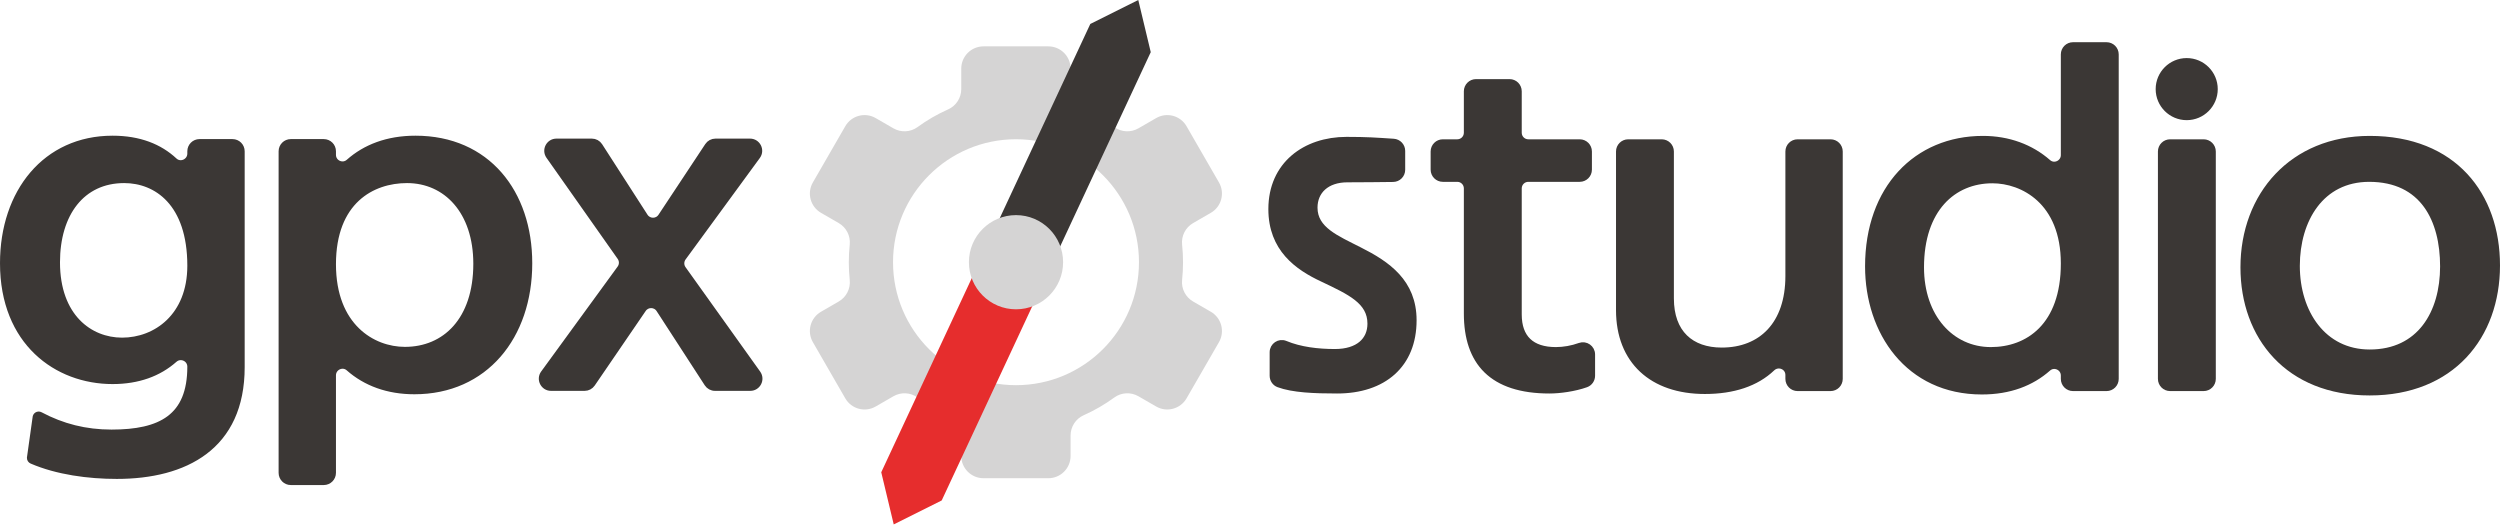
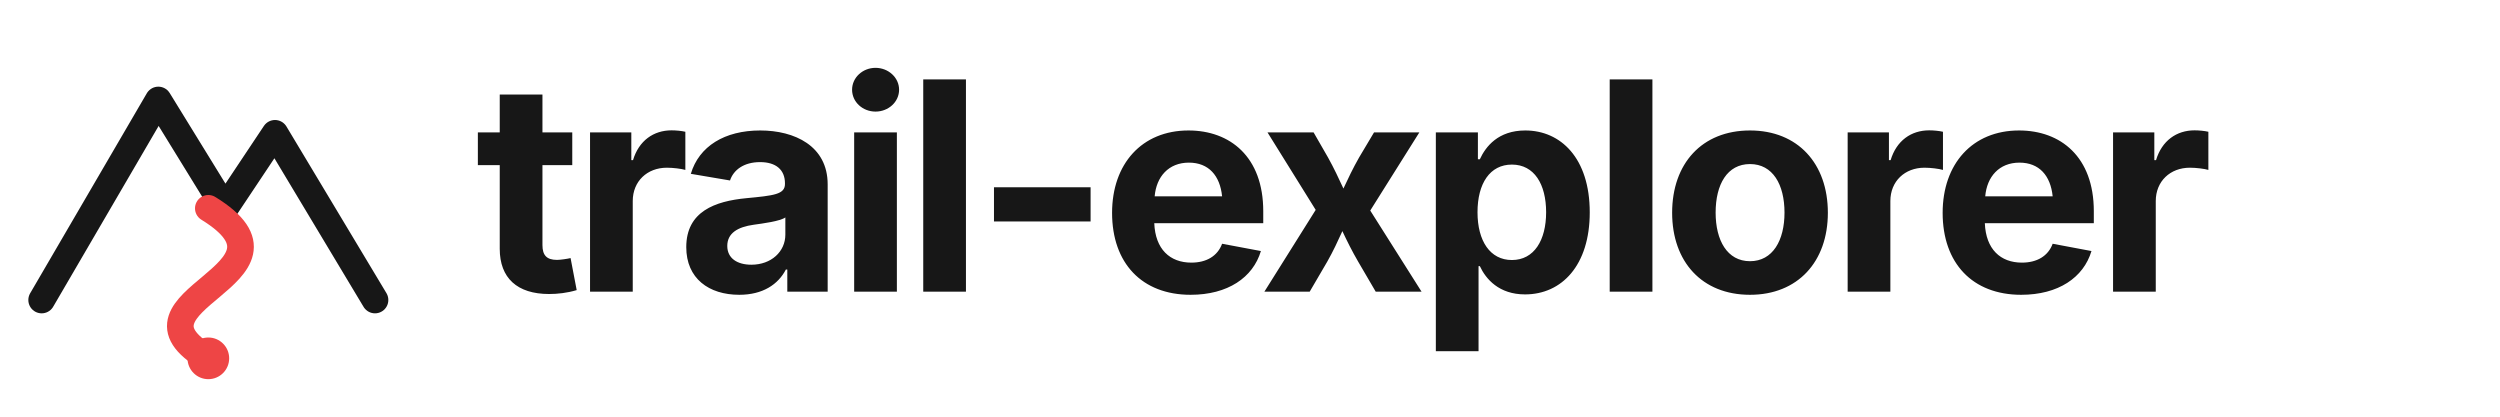
- <svg xmlns="http://www.w3.org/2000/svg" version="1.1" id="svg2" width="1181.277" height="247.793" viewBox="0 0 1181.277 247.793">
-   <defs id="defs6">
-     <clipPath clipPathUnits="userSpaceOnUse" id="clipPath16">
-       <path d="M 0,630 H 1200 V 0 H 0 Z" id="path14" />
-     </clipPath>
-   </defs>
-   <g id="g8" transform="matrix(1.333333,0,0,-1.333333,-209.3617,543.7931)">
-     <g id="g10">
-       <g id="g12" clip-path="url(#clipPath16)">
-         <g id="g18" transform="translate(224.4053,313.6836)">
-           <path d="m 0,0 c 0,22.193 -11.968,30.28 -23.375,30.28 -14.959,0 -23.749,-11.871 -23.749,-29.075 0,-19.269 11.594,-27.699 23.001,-27.699 C -12.155,-26.494 0,-17.893 0,0 m 15.006,43.871 c 1.833,0 3.32,-1.486 3.32,-3.32 v -76.508 c 0,-28.387 -20.196,-38.602 -44.319,-38.602 -10.021,0 -21.107,1.47 -30.145,5.366 -0.433,0.186 -0.709,0.618 -0.709,1.089 l 2,14.243 c 0,0.884 0.936,1.458 1.718,1.043 7.85,-4.171 16.044,-6.257 25.266,-6.257 17.391,0 27.863,5.398 27.863,23.291 0,2.866 -3.378,4.372 -5.524,2.471 -5.548,-4.914 -12.87,-7.633 -21.965,-7.633 -19.822,0 -38.895,13.763 -38.895,41.806 0,25.29 15.147,44.215 38.895,44.215 9.531,0 16.72,-2.931 21.964,-7.818 C -3.429,35.304 0,36.87 0,39.734 v 0.817 c 0,1.834 1.486,3.32 3.319,3.32 z" style="display:inline;fill:#3b3735;fill-opacity:1;fill-rule:nonzero;stroke:none" id="path20" />
-         </g>
-         <g id="g22" transform="translate(224.4053,313.6836)">
-           <path d="m 0,0 c 0,22.193 -11.968,30.28 -23.375,30.28 -14.959,0 -23.749,-11.871 -23.749,-29.075 0,-19.269 11.594,-27.699 23.001,-27.699 C -12.155,-26.494 0,-17.893 0,0 Z m 15.006,43.871 c 1.833,0 3.32,-1.486 3.32,-3.32 v -76.508 c 0,-28.387 -20.196,-38.602 -44.319,-38.602 -10.021,0 -21.107,1.47 -30.145,5.366 -0.433,0.186 -0.709,0.618 -0.709,1.089 l 2,14.243 c 0,0.884 0.936,1.458 1.718,1.043 7.85,-4.171 16.044,-6.257 25.266,-6.257 17.391,0 27.863,5.398 27.863,23.291 0,2.866 -3.378,4.372 -5.524,2.471 -5.548,-4.914 -12.87,-7.633 -21.965,-7.633 -19.822,0 -38.895,13.763 -38.895,41.806 0,25.29 15.147,44.215 38.895,44.215 9.531,0 16.72,-2.931 21.964,-7.818 C -3.429,35.304 0,36.87 0,39.734 v 0.817 c 0,1.834 1.486,3.32 3.319,3.32 z" style="fill:none;stroke:#3b3735;stroke-width:2;stroke-linecap:butt;stroke-linejoin:miter;stroke-miterlimit:10;stroke-dasharray:none;stroke-opacity:1" id="path24" />
-         </g>
-         <g id="g26" transform="translate(325.7568,314.3716)">
-           <path d="m 0,0 c 0,18.581 -10.659,29.592 -24.497,29.592 -12.341,0 -26.179,-7.399 -26.179,-29.764 0,-22.021 14.025,-30.279 25.432,-30.279 C -11.033,-30.451 0,-19.957 0,0 m -50.676,38.597 c 0,-2.85 3.367,-4.388 5.499,-2.495 5.86,5.202 13.751,8.285 23.673,8.285 25.431,0 40.391,-19.097 40.391,-44.215 0,-25.978 -15.708,-45.419 -40.765,-45.419 -9.372,0 -17.28,2.888 -23.33,8.232 -2.121,1.873 -5.468,0.301 -5.468,-2.528 v -34.556 c 0,-1.833 -1.486,-3.319 -3.32,-3.319 h -11.686 c -1.834,0 -3.319,1.486 -3.319,3.319 V 39.863 c 0,1.834 1.485,3.32 3.319,3.32 h 11.686 c 1.834,0 3.32,-1.486 3.32,-3.32 z" style="fill:#3b3735;fill-opacity:1;fill-rule:nonzero;stroke:none" id="path28" />
-         </g>
-         <g id="g30" transform="translate(325.7568,314.3716)">
-           <path d="m 0,0 c 0,18.581 -10.659,29.592 -24.497,29.592 -12.341,0 -26.179,-7.399 -26.179,-29.764 0,-22.021 14.025,-30.279 25.432,-30.279 C -11.033,-30.451 0,-19.957 0,0 Z m -50.676,38.597 c 0,-2.85 3.367,-4.388 5.499,-2.495 5.86,5.202 13.751,8.285 23.673,8.285 25.431,0 40.391,-19.097 40.391,-44.215 0,-25.978 -15.708,-45.419 -40.765,-45.419 -9.372,0 -17.28,2.888 -23.33,8.232 -2.121,1.873 -5.468,0.301 -5.468,-2.528 v -34.556 c 0,-1.833 -1.486,-3.319 -3.32,-3.319 h -11.686 c -1.834,0 -3.319,1.486 -3.319,3.319 V 39.863 c 0,1.834 1.485,3.32 3.319,3.32 h 11.686 c 1.834,0 3.32,-1.486 3.32,-3.32 z" style="fill:none;stroke:#3b3735;stroke-width:2;stroke-linecap:butt;stroke-linejoin:miter;stroke-miterlimit:10;stroke-dasharray:none;stroke-opacity:1" id="path32" />
-         </g>
-         <g id="g34" transform="translate(422.8999,270.3291)">
-           <path d="m 0,0 h -12.5 c -1.125,0 -2.173,0.569 -2.785,1.513 l -17.064,26.305 c -1.289,1.989 -4.187,2.024 -5.525,0.068 L -55.951,1.445 C -56.569,0.541 -57.595,0 -58.691,0 h -11.917 c -2.715,0 -4.282,3.08 -2.683,5.274 l 27.106,37.191 c 0.837,1.148 0.85,2.703 0.031,3.866 l -25.24,35.836 c -1.549,2.199 0.024,5.23 2.714,5.23 h 12.548 c 1.128,0 2.18,-0.573 2.791,-1.522 l 16.089,-24.997 c 1.297,-2.015 4.236,-2.033 5.559,-0.035 l 16.591,25.067 c 0.615,0.929 1.655,1.487 2.769,1.487 H -0.09 c 2.717,0 4.283,-3.086 2.678,-5.279 l -26.32,-35.966 c -0.846,-1.156 -0.855,-2.725 -0.022,-3.89 L 2.7,5.249 C 4.271,3.053 2.7,0 0,0" style="fill:#3b3735;fill-opacity:1;fill-rule:nonzero;stroke:none" id="path36" />
-         </g>
-         <g id="g38" transform="translate(422.8999,270.3291)">
-           <path d="m 0,0 h -12.5 c -1.125,0 -2.173,0.569 -2.785,1.513 l -17.064,26.305 c -1.289,1.989 -4.187,2.024 -5.525,0.068 L -55.951,1.445 C -56.569,0.541 -57.595,0 -58.691,0 h -11.917 c -2.715,0 -4.282,3.08 -2.683,5.274 l 27.106,37.191 c 0.837,1.148 0.85,2.703 0.031,3.866 l -25.24,35.836 c -1.549,2.199 0.024,5.23 2.714,5.23 h 12.548 c 1.128,0 2.18,-0.573 2.791,-1.522 l 16.089,-24.997 c 1.297,-2.015 4.236,-2.033 5.559,-0.035 l 16.591,25.067 c 0.615,0.929 1.655,1.487 2.769,1.487 H -0.09 c 2.717,0 4.283,-3.086 2.678,-5.279 l -26.32,-35.966 c -0.846,-1.156 -0.855,-2.725 -0.022,-3.89 L 2.7,5.249 C 4.271,3.053 2.7,0 0,0 Z" style="fill:none;stroke:#3b3735;stroke-width:2;stroke-linecap:butt;stroke-linejoin:miter;stroke-miterlimit:10;stroke-dasharray:none;stroke-opacity:1" id="path40" />
-         </g>
-         <g id="g42" transform="translate(653.999,347.6792)">
-           <path d="m 0,0 c 0,-1.817 -1.458,-3.296 -3.274,-3.318 -4.091,-0.051 -11.165,-0.129 -16.198,-0.129 -7.328,0 -11.601,-4.129 -11.601,-9.979 0,-7.742 7.785,-10.839 15.877,-14.968 9.923,-4.989 19.235,-11.354 19.235,-24.945 0,-15.828 -10.686,-24.947 -27.174,-24.947 -8.079,0 -15.698,0.308 -20.764,2.186 -1.293,0.479 -2.136,1.728 -2.136,3.107 v 8.33 c 0,2.353 2.387,3.979 4.558,3.075 5.266,-2.194 11.511,-2.934 17.579,-2.934 8.243,0 12.518,4.129 12.518,9.979 0,7.914 -7.176,11.182 -16.946,15.828 -8.855,4.129 -18.167,10.665 -18.167,24.773 0,15.828 12.06,24.602 26.716,24.602 7.286,0 10.416,-0.255 16.672,-0.663 C -1.36,9.883 0,8.434 0,6.685 Z" style="fill:#3b3735;fill-opacity:1;fill-rule:nonzero;stroke:none" id="path44" />
-         </g>
-         <g id="g46" transform="translate(653.999,347.6792)">
-           <path d="m 0,0 c 0,-1.817 -1.458,-3.296 -3.274,-3.318 -4.091,-0.051 -11.165,-0.129 -16.198,-0.129 -7.328,0 -11.601,-4.129 -11.601,-9.979 0,-7.742 7.785,-10.839 15.877,-14.968 9.923,-4.989 19.235,-11.354 19.235,-24.945 0,-15.828 -10.686,-24.947 -27.174,-24.947 -8.079,0 -15.698,0.308 -20.764,2.186 -1.293,0.479 -2.136,1.728 -2.136,3.107 v 8.33 c 0,2.353 2.387,3.979 4.558,3.075 5.266,-2.194 11.511,-2.934 17.579,-2.934 8.243,0 12.518,4.129 12.518,9.979 0,7.914 -7.176,11.182 -16.946,15.828 -8.855,4.129 -18.167,10.665 -18.167,24.773 0,15.828 12.06,24.602 26.716,24.602 7.286,0 10.416,-0.255 16.672,-0.663 C -1.36,9.883 0,8.434 0,6.685 Z" style="fill:none;stroke:#3b3735;stroke-width:2;stroke-linecap:butt;stroke-linejoin:miter;stroke-miterlimit:10;stroke-dasharray:none;stroke-opacity:1" id="path48" />
-         </g>
-         <g id="g50" transform="translate(695.2998,296.4043)">
-           <path d="m 0,0 c 0,-8.258 4.488,-12.559 13.09,-12.559 2.787,0 5.79,0.531 8.472,1.51 2.156,0.786 4.43,-0.83 4.43,-3.124 v -7.54 c 0,-1.396 -0.868,-2.652 -2.183,-3.123 -4.047,-1.45 -9.36,-2.175 -12.963,-2.175 -20.383,0 -29.359,9.979 -29.359,27.355 V 44.68 c 0,1.834 -1.486,3.32 -3.319,3.32 h -5.134 c -1.833,0 -3.319,1.486 -3.319,3.319 v 6.436 c 0,1.834 1.486,3.32 3.319,3.32 h 5.134 c 1.833,0 3.319,1.486 3.319,3.319 v 14.694 c 0,1.834 1.487,3.32 3.32,3.32 H -3.319 C -1.486,82.408 0,80.922 0,79.088 V 64.394 c 0,-1.833 1.486,-3.319 3.319,-3.319 h 18.232 c 1.833,0 3.319,-1.486 3.319,-3.32 V 51.319 C 24.87,49.486 23.384,48 21.551,48 H 3.319 C 1.486,48 0,46.514 0,44.68 Z" style="fill:#3b3735;fill-opacity:1;fill-rule:nonzero;stroke:none" id="path52" />
-         </g>
-         <g id="g54" transform="translate(695.2998,296.4043)">
-           <path d="m 0,0 c 0,-8.258 4.488,-12.559 13.09,-12.559 2.787,0 5.79,0.531 8.472,1.51 2.156,0.786 4.43,-0.83 4.43,-3.124 v -7.54 c 0,-1.396 -0.868,-2.652 -2.183,-3.123 -4.047,-1.45 -9.36,-2.175 -12.963,-2.175 -20.383,0 -29.359,9.979 -29.359,27.355 V 44.68 c 0,1.834 -1.486,3.32 -3.319,3.32 h -5.134 c -1.833,0 -3.319,1.486 -3.319,3.319 v 6.436 c 0,1.834 1.486,3.32 3.319,3.32 h 5.134 c 1.833,0 3.319,1.486 3.319,3.319 v 14.694 c 0,1.834 1.487,3.32 3.32,3.32 H -3.319 C -1.486,82.408 0,80.922 0,79.088 V 64.394 c 0,-1.833 1.486,-3.319 3.319,-3.319 h 18.232 c 1.833,0 3.319,-1.486 3.319,-3.32 V 51.319 C 24.87,49.486 23.384,48 21.551,48 H 3.319 C 1.486,48 0,46.514 0,44.68 Z" style="fill:none;stroke:#3b3735;stroke-width:2;stroke-linecap:butt;stroke-linejoin:miter;stroke-miterlimit:10;stroke-dasharray:none;stroke-opacity:1" id="path56" />
-         </g>
-         <g id="g58" transform="translate(809.0576,354.1597)">
-           <path d="m 0,0 v -80.586 c 0,-1.833 -1.486,-3.32 -3.319,-3.32 h -11.687 c -1.833,0 -3.319,1.487 -3.319,3.32 v 1.383 c 0,2.956 -3.523,4.385 -5.664,2.348 -5.663,-5.389 -13.782,-8.083 -23.882,-8.083 -18.699,0 -30.48,10.667 -30.48,28.731 V 0 c 0,1.833 1.487,3.319 3.32,3.319 h 11.873 c 1.833,0 3.319,-1.486 3.319,-3.319 v -52.078 c 0,-12.214 7.107,-18.409 17.952,-18.409 14.025,0 23.562,9.291 23.562,26.323 V 0 c 0,1.833 1.486,3.319 3.319,3.319 H -3.319 C -1.486,3.319 0,1.833 0,0" style="fill:#3b3735;fill-opacity:1;fill-rule:nonzero;stroke:none" id="path60" />
-         </g>
-         <g id="g62" transform="translate(809.0576,354.1597)">
-           <path d="m 0,0 v -80.586 c 0,-1.833 -1.486,-3.32 -3.319,-3.32 h -11.687 c -1.833,0 -3.319,1.487 -3.319,3.32 v 1.383 c 0,2.956 -3.523,4.385 -5.664,2.348 -5.663,-5.389 -13.782,-8.083 -23.882,-8.083 -18.699,0 -30.48,10.667 -30.48,28.731 V 0 c 0,1.833 1.487,3.319 3.32,3.319 h 11.873 c 1.833,0 3.319,-1.486 3.319,-3.319 v -52.078 c 0,-12.214 7.107,-18.409 17.952,-18.409 14.025,0 23.562,9.291 23.562,26.323 V 0 c 0,1.833 1.486,3.319 3.319,3.319 H -3.319 C -1.486,3.319 0,1.833 0,0 Z" style="fill:none;stroke:#3b3735;stroke-width:2;stroke-linecap:butt;stroke-linejoin:miter;stroke-miterlimit:10;stroke-dasharray:none;stroke-opacity:1" id="path64" />
-         </g>
-         <g id="g66" transform="translate(888.3457,314.4683)">
-           <path d="m 0,0 c 0,22.021 -14.586,29.42 -25.245,29.42 -13.838,0 -25.244,-10.151 -25.244,-30.795 0,-17.549 10.658,-29.248 24.683,-29.248 C -12.716,-30.623 0,-22.193 0,0 M 18.513,74.101 V -40.895 c 0,-1.833 -1.487,-3.319 -3.32,-3.319 H 3.319 C 1.486,-44.214 0,-42.728 0,-40.895 v 1.189 c 0,2.843 -3.357,4.391 -5.486,2.509 -5.883,-5.202 -13.665,-8.221 -23.499,-8.221 -26.179,0 -40.391,21.161 -40.391,44.386 0,27.699 17.203,45.247 40.765,45.247 9.109,0 17.063,-2.995 23.154,-8.335 C -3.335,34.02 0,35.597 0,38.419 v 35.682 c 0,1.833 1.486,3.319 3.319,3.319 h 11.874 c 1.833,0 3.32,-1.486 3.32,-3.319" style="fill:#3b3735;fill-opacity:1;fill-rule:nonzero;stroke:none" id="path68" />
-         </g>
-         <g id="g70" transform="translate(888.3457,314.4683)">
-           <path d="m 0,0 c 0,22.021 -14.586,29.42 -25.245,29.42 -13.838,0 -25.244,-10.151 -25.244,-30.795 0,-17.549 10.658,-29.248 24.683,-29.248 C -12.716,-30.623 0,-22.193 0,0 Z M 18.513,74.101 V -40.895 c 0,-1.833 -1.487,-3.319 -3.32,-3.319 H 3.319 C 1.486,-44.214 0,-42.728 0,-40.895 v 1.189 c 0,2.843 -3.357,4.391 -5.486,2.509 -5.883,-5.202 -13.665,-8.221 -23.499,-8.221 -26.179,0 -40.391,21.161 -40.391,44.386 0,27.699 17.203,45.247 40.765,45.247 9.109,0 17.063,-2.995 23.154,-8.335 C -3.335,34.02 0,35.597 0,38.419 v 35.682 c 0,1.833 1.486,3.319 3.319,3.319 h 11.874 c 1.833,0 3.32,-1.486 3.32,-3.319 z" style="fill:none;stroke:#3b3735;stroke-width:2;stroke-linecap:butt;stroke-linejoin:miter;stroke-miterlimit:10;stroke-dasharray:none;stroke-opacity:1" id="path72" />
-         </g>
-         <g id="g74" transform="translate(941.9541,376.2642)">
-           <path d="m 0,0 c 0,-5.522 -4.478,-10 -10,-10 -5.523,0 -10,4.478 -10,10 0,5.523 4.477,10 10,10 C -4.478,10 0,5.523 0,0 m -15.883,-18.785 h 11.874 c 1.833,0 3.32,-1.486 3.32,-3.319 v -80.587 c 0,-1.833 -1.487,-3.319 -3.32,-3.319 h -11.874 c -1.833,0 -3.319,1.486 -3.319,3.319 v 80.587 c 0,1.833 1.486,3.319 3.319,3.319" style="fill:#3b3735;fill-opacity:1;fill-rule:nonzero;stroke:none" id="path76" />
-         </g>
-         <g id="g78" transform="translate(941.9541,376.2642)">
-           <path d="m 0,0 c 0,-5.522 -4.478,-10 -10,-10 -5.523,0 -10,4.478 -10,10 0,5.523 4.477,10 10,10 C -4.478,10 0,5.523 0,0 Z m -15.883,-18.785 h 11.874 c 1.833,0 3.32,-1.486 3.32,-3.319 v -80.587 c 0,-1.833 -1.487,-3.319 -3.32,-3.319 h -11.874 c -1.833,0 -3.319,1.486 -3.319,3.319 v 80.587 c 0,1.833 1.486,3.319 3.319,3.319 z" style="fill:none;stroke:#3b3735;stroke-width:2;stroke-linecap:butt;stroke-linejoin:miter;stroke-miterlimit:10;stroke-dasharray:none;stroke-opacity:1" id="path80" />
-         </g>
-         <g id="g82" transform="translate(971.041,313.6084)">
-           <path d="m 0,0 c 0,-16.516 9.334,-30.623 25.762,-30.623 17.734,0 25.948,13.936 25.948,30.451 0,16.516 -7.094,30.967 -26.135,30.967 C 8.588,30.795 0,16.344 0,0 m -19.041,-0.516 c 0,25.634 17.361,45.591 44.803,45.591 29.869,0 45.176,-19.957 45.176,-44.903 0,-25.118 -16.054,-45.075 -45.176,-45.075 -28.935,0 -44.803,19.785 -44.803,44.387" style="fill:#3b3735;fill-opacity:1;fill-rule:nonzero;stroke:none" id="path84" />
-         </g>
-         <g id="g86" transform="translate(971.041,313.6084)">
-           <path d="m 0,0 c 0,-16.516 9.334,-30.623 25.762,-30.623 17.734,0 25.948,13.936 25.948,30.451 0,16.516 -7.094,30.967 -26.135,30.967 C 8.588,30.795 0,16.344 0,0 Z m -19.041,-0.516 c 0,25.634 17.361,45.591 44.803,45.591 29.869,0 45.176,-19.957 45.176,-44.903 0,-25.118 -16.054,-45.075 -45.176,-45.075 -28.935,0 -44.803,19.785 -44.803,44.387 z" style="fill:none;stroke:#3b3735;stroke-width:2;stroke-linecap:butt;stroke-linejoin:miter;stroke-miterlimit:10;stroke-dasharray:none;stroke-opacity:1" id="path88" />
-         </g>
-       </g>
-     </g>
-     <g id="g90">
-       <path d="m 517.075,358.501 c -24.068,0 -43.579,-19.511 -43.579,-43.579 0,-24.067 19.511,-43.578 43.579,-43.578 24.068,0 43.579,19.511 43.579,43.578 0,24.068 -19.511,43.579 -43.579,43.579 m 58.863,-49.872 c -0.325,-3.089 1.209,-6.078 3.896,-7.631 l 6.286,-3.633 c 3.769,-2.177 5.06,-6.997 2.886,-10.767 l -11.491,-19.92 c -2.177,-3.776 -7.004,-5.069 -10.777,-2.888 l -6.265,3.62 c -2.69,1.555 -6.05,1.399 -8.559,-0.432 -3.365,-2.457 -7.001,-4.568 -10.852,-6.28 -2.833,-1.259 -4.645,-4.086 -4.645,-7.188 v -7.252 c 0,-4.356 -3.531,-7.887 -7.886,-7.887 h -22.971 c -4.355,0 -7.885,3.531 -7.885,7.886 v 7.253 c 0,3.102 -1.813,5.929 -4.645,7.188 -3.851,1.712 -7.487,3.823 -10.853,6.28 -2.509,1.831 -5.869,1.987 -8.559,0.432 l -6.277,-3.628 c -3.767,-2.177 -8.584,-0.885 -10.759,2.886 l -11.495,19.928 c -2.175,3.77 -0.885,8.592 2.883,10.768 l 6.287,3.634 c 2.688,1.553 4.222,4.542 3.896,7.631 -0.217,2.059 -0.329,4.148 -0.329,6.264 0,2.116 0.112,4.206 0.329,6.264 0.326,3.089 -1.208,6.078 -3.896,7.631 l -6.285,3.632 c -3.77,2.178 -5.061,6.998 -2.886,10.769 l 11.496,19.929 c 2.175,3.77 6.992,5.062 10.759,2.885 l 6.286,-3.632 c 2.691,-1.555 6.048,-1.389 8.558,0.443 3.364,2.455 6.996,4.563 10.845,6.273 2.832,1.26 4.645,4.086 4.645,7.189 v 7.252 c 0,4.356 3.53,7.887 7.886,7.887 h 22.97 c 4.355,0 7.886,-3.531 7.886,-7.886 v -7.253 c 0,-3.103 1.812,-5.929 4.645,-7.189 3.848,-1.71 7.481,-3.818 10.845,-6.273 2.51,-1.832 5.867,-1.998 8.557,-0.443 l 6.287,3.632 c 3.767,2.177 8.584,0.885 10.759,-2.885 l 11.495,-19.929 c 2.175,-3.771 0.884,-8.591 -2.885,-10.769 l -6.286,-3.632 c -2.687,-1.553 -4.221,-4.542 -3.896,-7.631 0.218,-2.058 0.33,-4.148 0.33,-6.264 0,-2.116 -0.112,-4.205 -0.33,-6.264" style="fill:#d5d4d4;fill-opacity:1;fill-rule:nonzero;stroke:none" id="path100" />
-       <path d="m 560.406,407.845 -17.001,-8.492 -37.041,-79.436 21.423,-9.992 37.041,79.437 z" style="fill:#3b3735" id="path7" />
-       <path d="m 506.363,319.918 -37.042,-79.436 4.422,-18.482 17.001,8.492 37.041,79.434 z" style="fill:#e62d2d" id="path6" />
-       <path d="m 533.766,314.922 c 0,-9.218 -7.473,-16.691 -16.69,-16.691 -9.218,0 -16.691,7.473 -16.691,16.691 0,9.218 7.473,16.69 16.691,16.69 9.217,0 16.69,-7.472 16.69,-16.69" style="fill:#d5d4d4;fill-opacity:1;fill-rule:nonzero;stroke:none" id="path120" />
-     </g>
-   </g>
+ <svg xmlns="http://www.w3.org/2000/svg" viewBox="0 0 300 50">
+   <path d="M5 36 19 12l8 13 6-9 12 20" fill="none" stroke="#171717" stroke-width="3.2" stroke-linecap="round" stroke-linejoin="round" />
+   <path d="M25 43c-12-7 13-10 0-18" fill="none" stroke="#ee4545" stroke-width="3.2" stroke-linecap="round" />
+   <circle cx="25" cy="43" r="2.5" fill="#ee4545" />
+   <text x="57" y="35" font-family="Inter,Arial,sans-serif" font-weight="700" font-size="35" letter-spacing="-1.2" fill="#171717">trail-explorer</text>
</svg>
